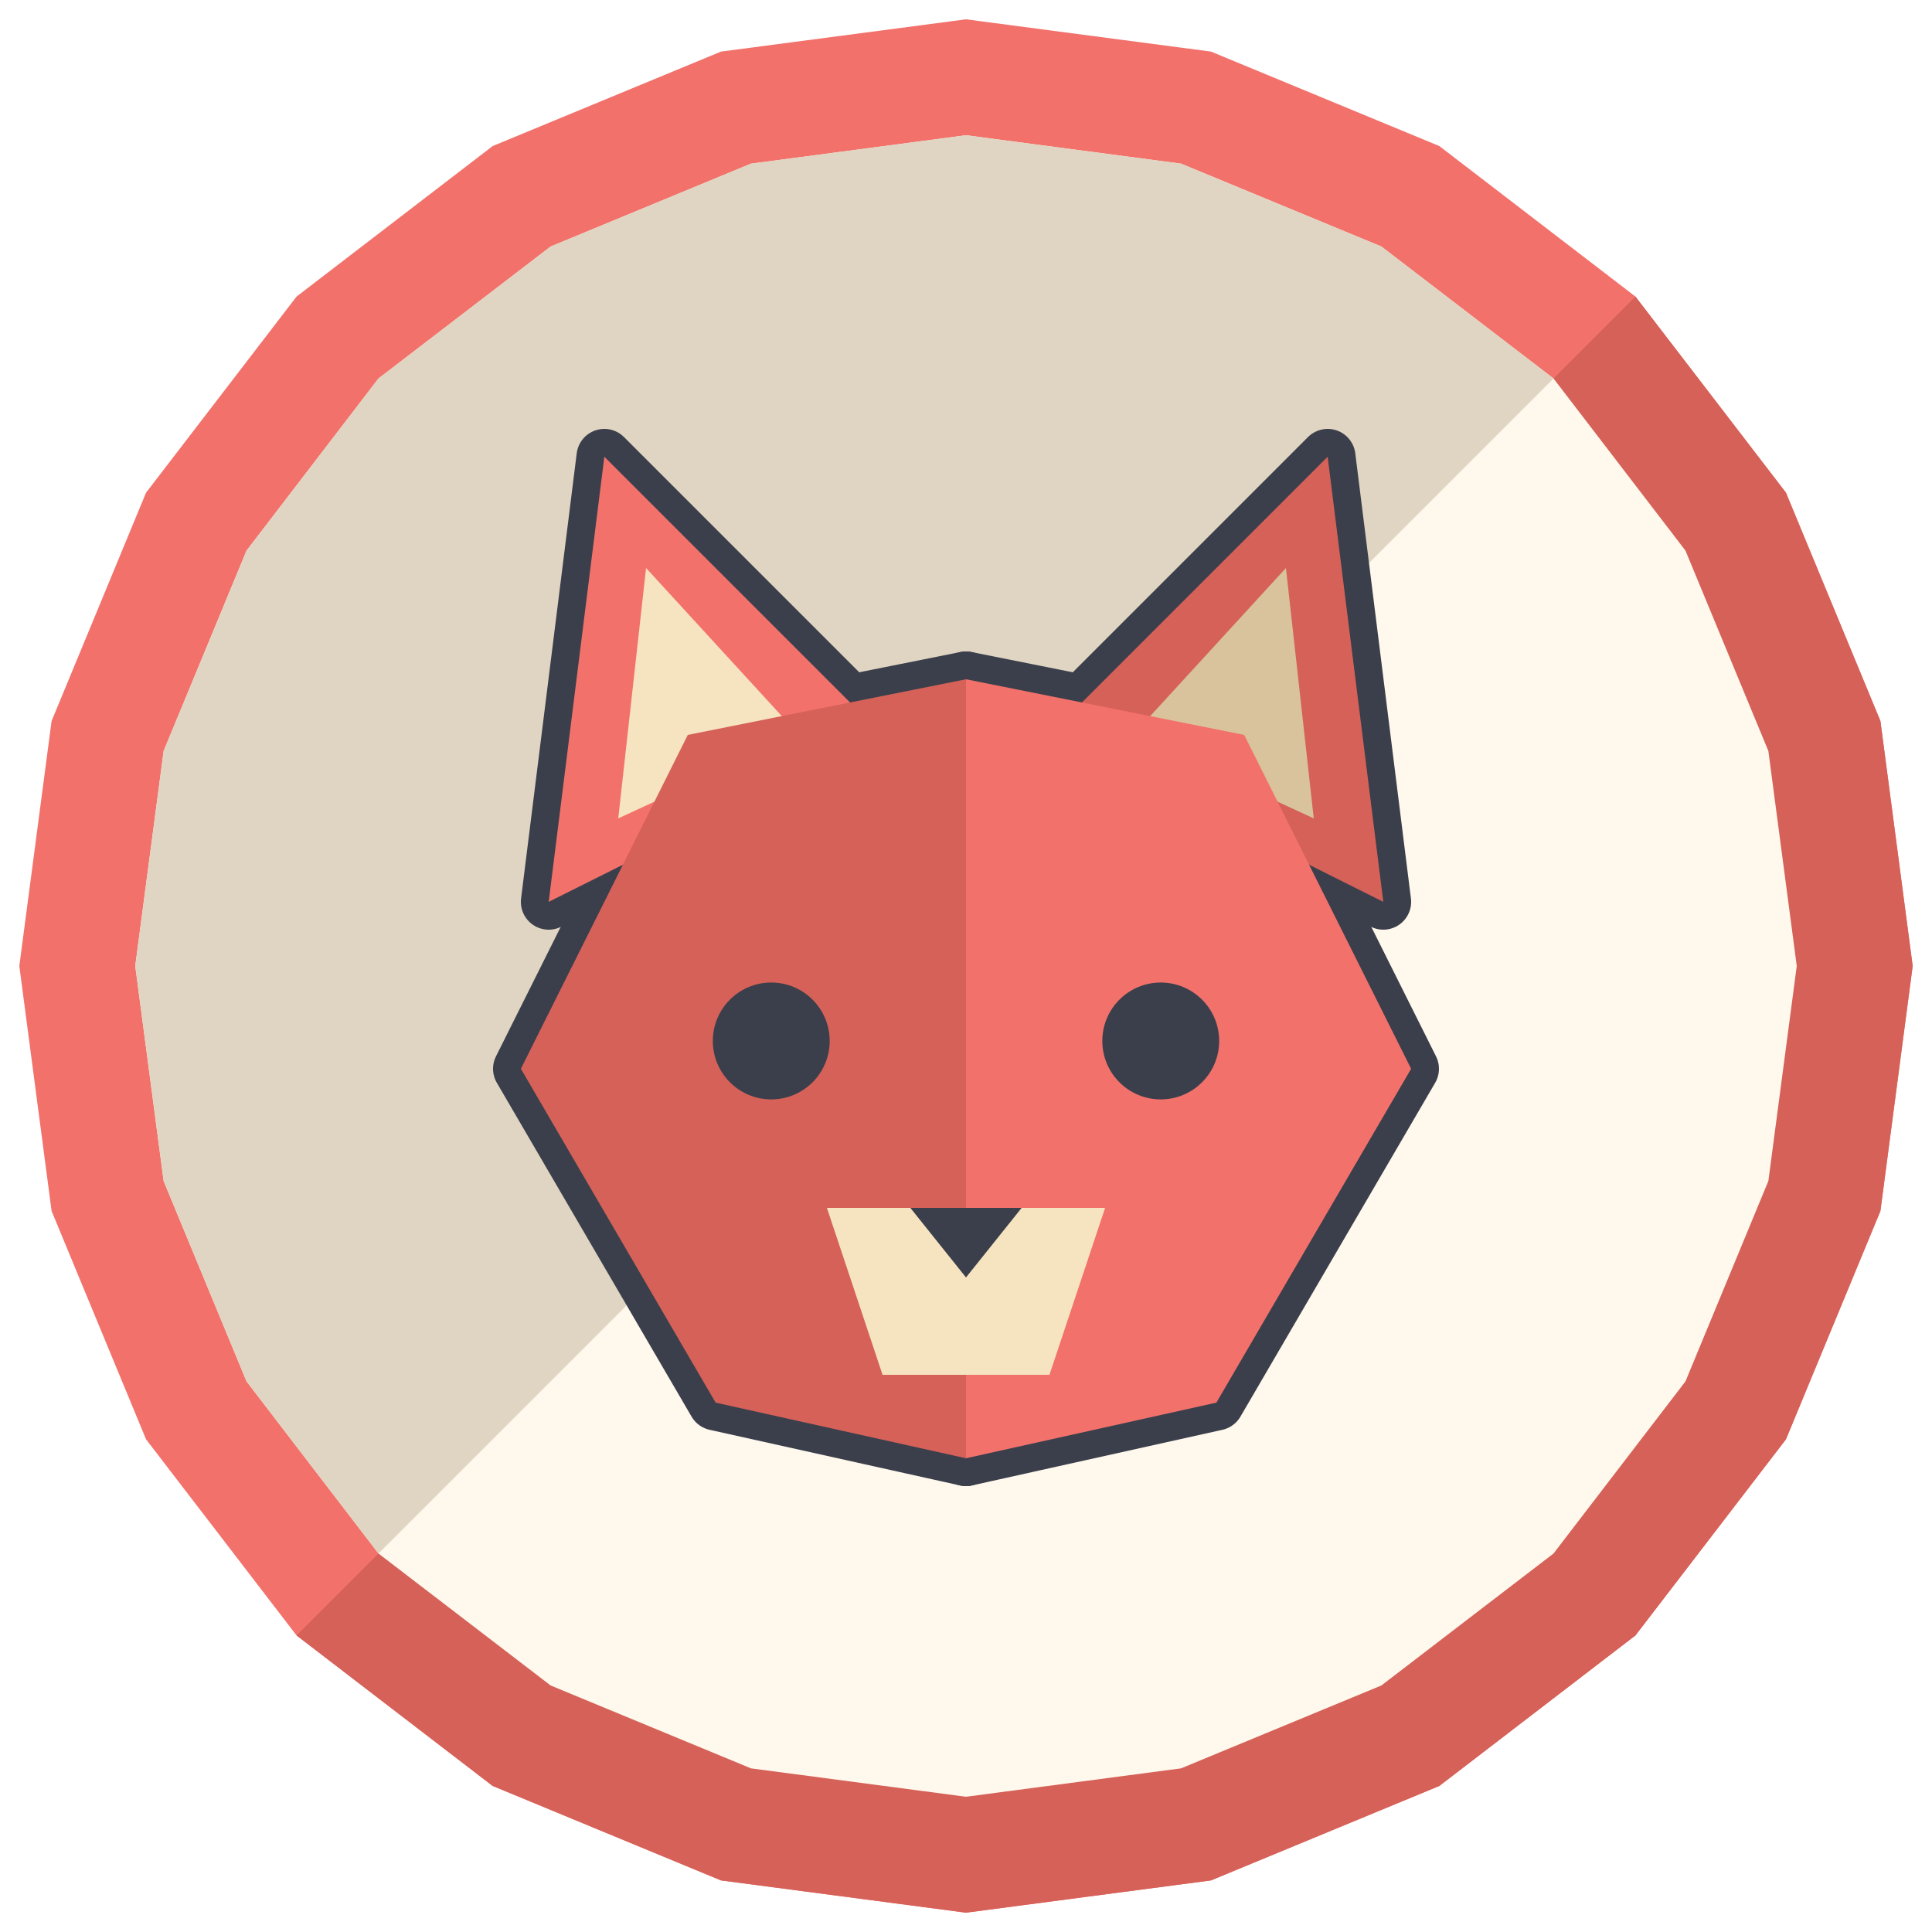
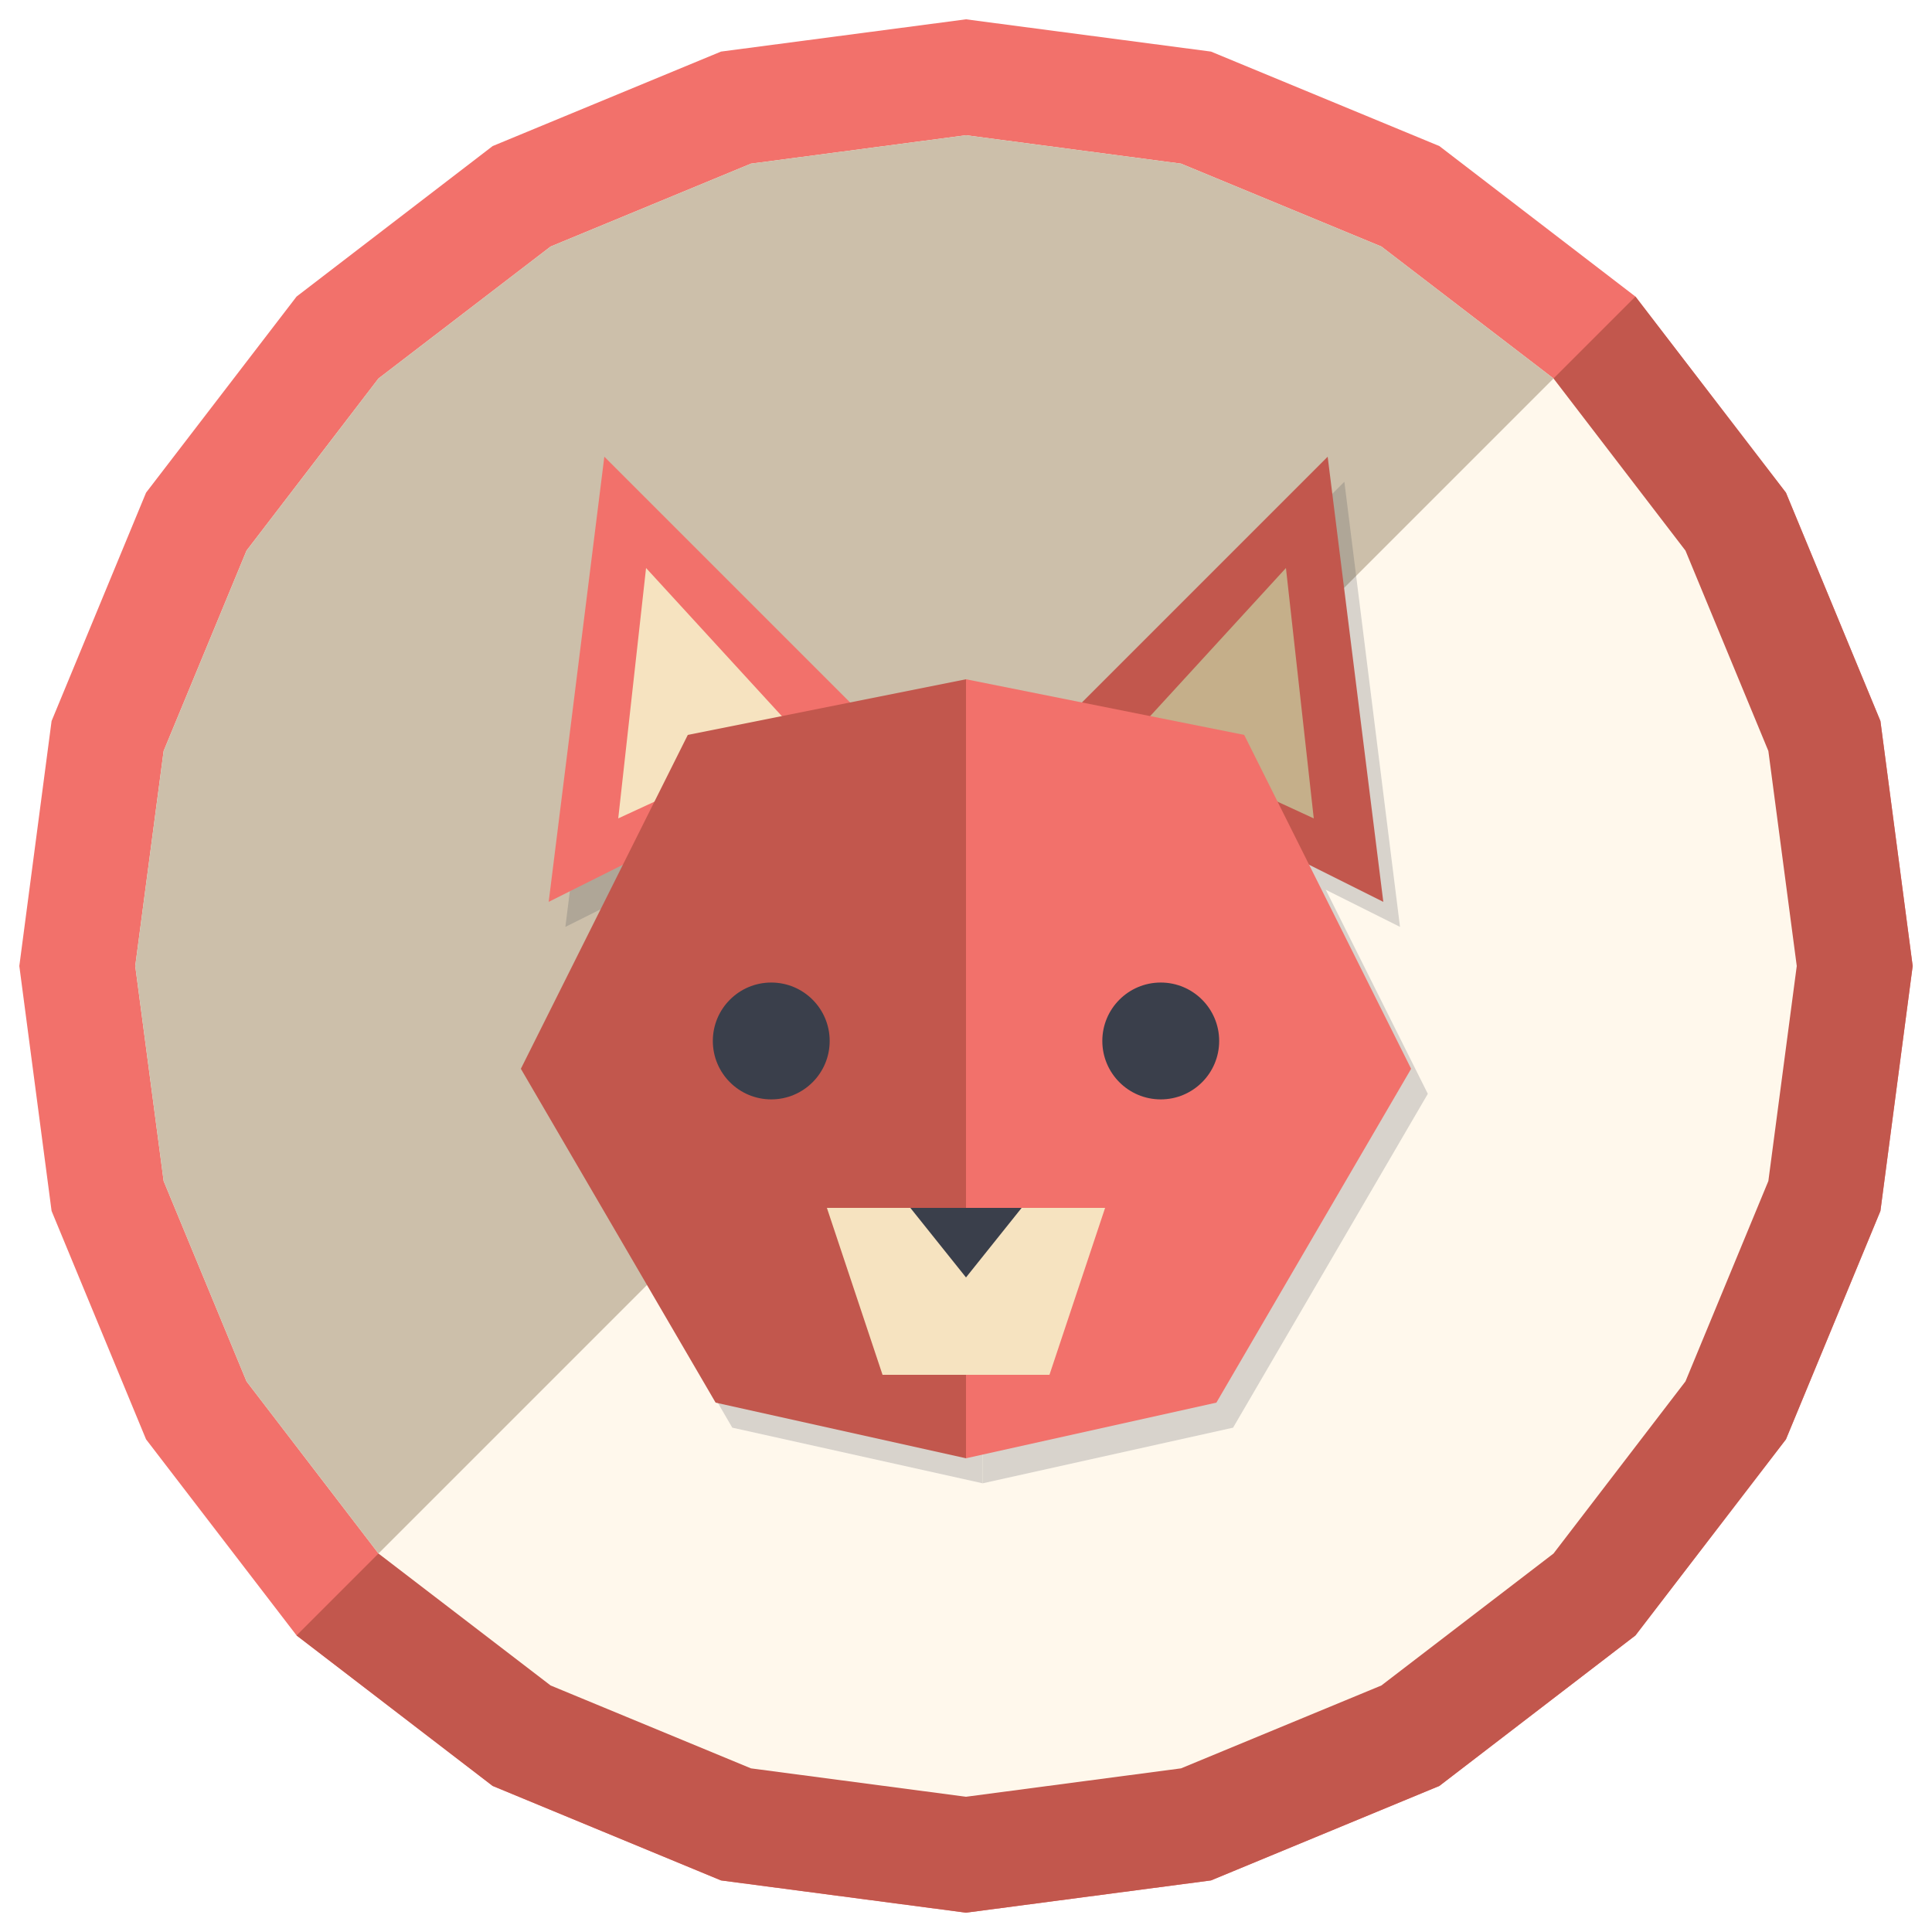
<svg xmlns="http://www.w3.org/2000/svg" width="100" height="100" viewBox="0 0 100 100">
  <polygon points="99,50 97.33,62.68 92.44,74.5 84.65,84.65 74.5,92.44 62.68,97.33 50,99 37.32,97.33 25.5,92.44 15.35,84.65 7.56,74.5 2.67,62.68 1,50 2.67,37.32 7.56,25.5 15.35,15.35 25.5,7.56 37.32,2.67 50,1 62.68,2.67 74.5,7.56 84.65,15.35 92.44,25.5 97.33,37.32" fill="#F2716B" />
-   <polygon points="99,50 97.33,62.68 92.44,74.5 84.65,84.65 74.5,92.44 62.68,97.33 50,99 37.32,97.33 25.5,92.44 15.35,84.65 15.35,84.65 84.65,15.35 92.44,25.5 97.33,37.32" fill="#D56158" />
+   <polygon points="99,50 97.33,62.68 92.44,74.5 84.65,84.65 74.5,92.44 62.68,97.33 50,99 37.32,97.33 25.5,92.44 15.35,84.65 15.35,84.65 84.65,15.35 92.44,25.5 97.33,37.32" fill="#C2574D" />
  <polygon points="93,50 91.53,61.13 87.24,71.5 80.41,80.41 71.5,87.24 61.13,91.53 50,93 38.87,91.53 28.5,87.24 19.59,80.41 12.76,71.5 8.47,61.13 7,50 8.47,38.87 12.76,28.5 19.59,19.59 28.5,12.76 38.87,8.47 50,7 61.13,8.47 71.5,12.76 80.41,19.59 87.24,28.5 91.53,38.87" fill="#FFF8EC" />
-   <polygon points="19.59,80.41 12.76,71.5 8.47,61.13 7,50 8.47,38.87 12.76,28.5 19.59,19.59 28.5,12.76 38.87,8.47 50,7 61.13,8.47 71.5,12.76 80.41,19.59 80.41,19.59" fill="#E0D5C2" />
+   <polygon points="19.59,80.41 12.76,71.5 8.47,61.13 7,50 8.47,38.87 12.76,28.5 19.59,19.59 28.5,12.76 38.87,8.47 50,7 61.13,8.47 71.5,12.76 80.41,19.59 80.41,19.59" fill="#CCBFAA" />
  <g transform="translate(14 15) scale(0.72)">
-     <polygon points="20,44 24,12 44,32" fill="#3A3F4B" stroke="#3A3F4B" stroke-width="4" stroke-linejoin="round" />
-     <polygon points="80,44 76,12 56,32" fill="#3A3F4B" stroke="#3A3F4B" stroke-width="4" stroke-linejoin="round" />
-     <polygon points="25,38 27,20 38,32" fill="#3A3F4B" stroke="#3A3F4B" stroke-width="4" stroke-linejoin="round" />
-     <polygon points="75,38 73,20 62,32" fill="#3A3F4B" stroke="#3A3F4B" stroke-width="4" stroke-linejoin="round" />
-     <polygon points="50,28 70,32 82,56 68,80 50,84" fill="#3A3F4B" stroke="#3A3F4B" stroke-width="4" stroke-linejoin="round" />
-     <polygon points="50,84 32,80 18,56 30,32 50,28" fill="#3A3F4B" stroke="#3A3F4B" stroke-width="4" stroke-linejoin="round" />
-     <polygon points="40,66 60,66 56,78 44,78" fill="#3A3F4B" stroke="#3A3F4B" stroke-width="4" stroke-linejoin="round" />
-     <polygon points="46,66 54,66 50,71" fill="#3A3F4B" stroke="#3A3F4B" stroke-width="4" stroke-linejoin="round" />
-     <circle cx="36" cy="54" r="4.2" fill="#3A3F4B" stroke="#3A3F4B" stroke-width="4" stroke-linejoin="round" />
-     <circle cx="64" cy="54" r="4.2" fill="#3A3F4B" stroke="#3A3F4B" stroke-width="4" stroke-linejoin="round" />
+     <g transform="translate(1.2 1.8)" opacity="0.2">
+       <polygon points="20,44 24,12 44,32" fill="#3A3F4B" />
+       <polygon points="80,44 76,12 56,32" fill="#3A3F4B" />
+       <polygon points="25,38 27,20 38,32" fill="#3A3F4B" />
+       <polygon points="75,38 73,20 62,32" fill="#3A3F4B" />
+       <polygon points="50,28 70,32 82,56 68,80 50,84" fill="#3A3F4B" />
+       <polygon points="50,84 32,80 18,56 30,32 50,28" fill="#3A3F4B" />
+       <polygon points="40,66 60,66 56,78 44,78" fill="#3A3F4B" />
+       <polygon points="46,66 54,66 50,71" fill="#3A3F4B" />
+       <circle cx="36" cy="54" r="4.2" fill="#3A3F4B" />
+       <circle cx="64" cy="54" r="4.2" fill="#3A3F4B" />
+     </g>
    <polygon points="20,44 24,12 44,32" fill="#F2716B" />
-     <polygon points="80,44 76,12 56,32" fill="#D56158" />
+     <polygon points="80,44 76,12 56,32" fill="#C2574D" />
    <polygon points="25,38 27,20 38,32" fill="#F6E3C0" />
-     <polygon points="75,38 73,20 62,32" fill="#D8C39D" />
+     <polygon points="75,38 73,20 62,32" fill="#C5AF8A" />
    <polygon points="50,28 70,32 82,56 68,80 50,84" fill="#F2716B" />
-     <polygon points="50,84 32,80 18,56 30,32 50,28" fill="#D56158" />
+     <polygon points="50,84 32,80 18,56 30,32 50,28" fill="#C2574D" />
    <polygon points="40,66 60,66 56,78 44,78" fill="#F6E3C0" />
    <polygon points="46,66 54,66 50,71" fill="#3A3F4B" />
    <circle cx="36" cy="54" r="4.2" fill="#3A3F4B" />
    <circle cx="64" cy="54" r="4.2" fill="#3A3F4B" />
  </g>
</svg>
